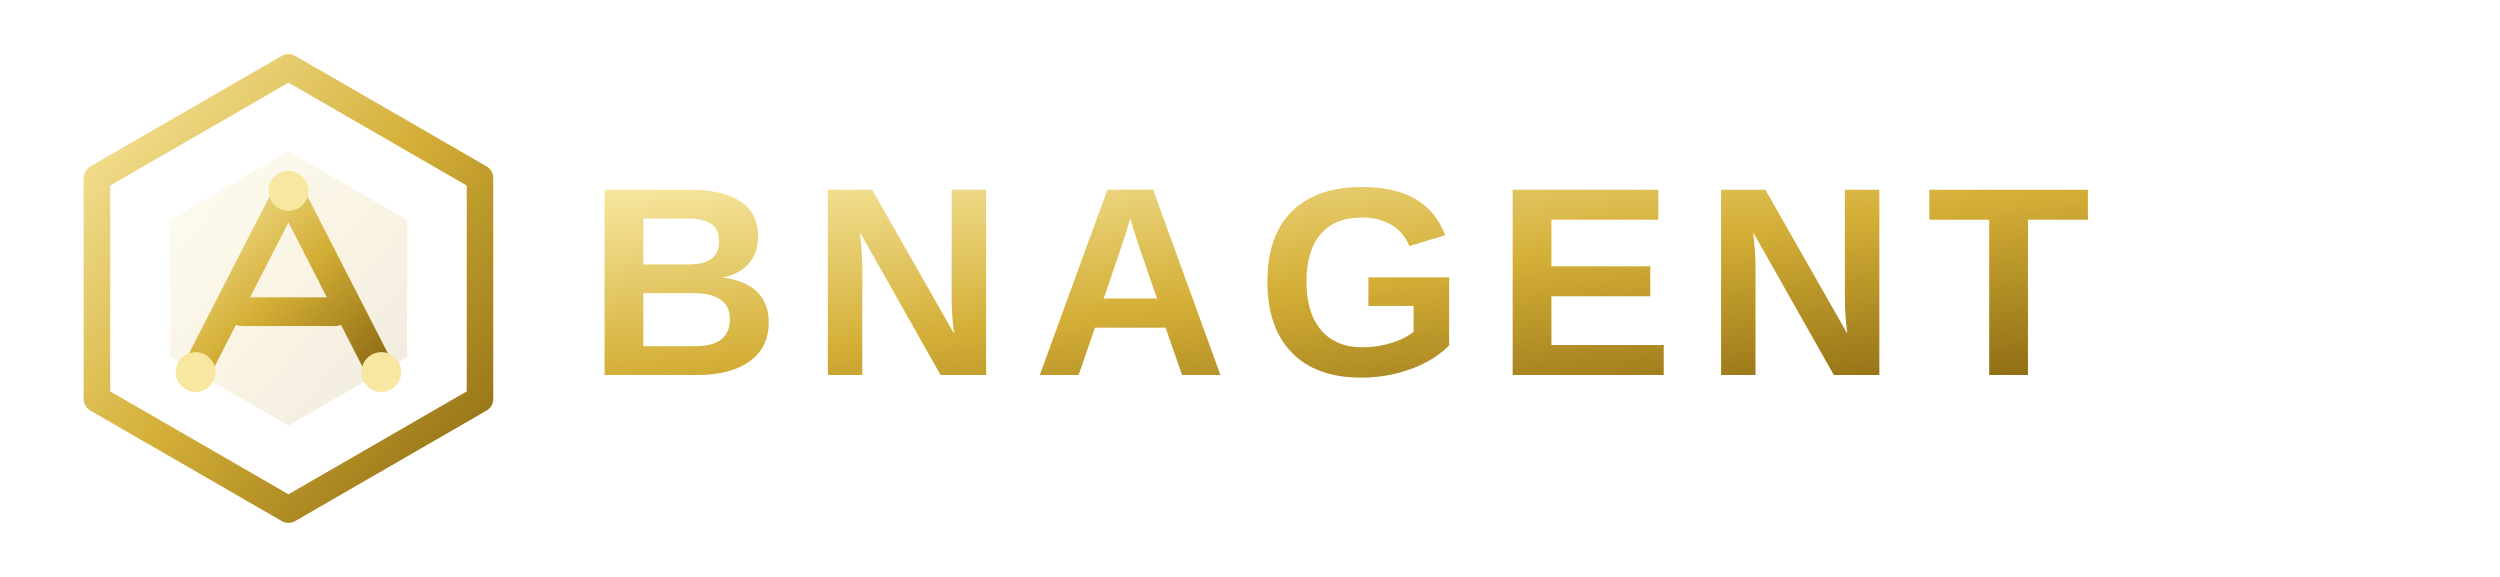
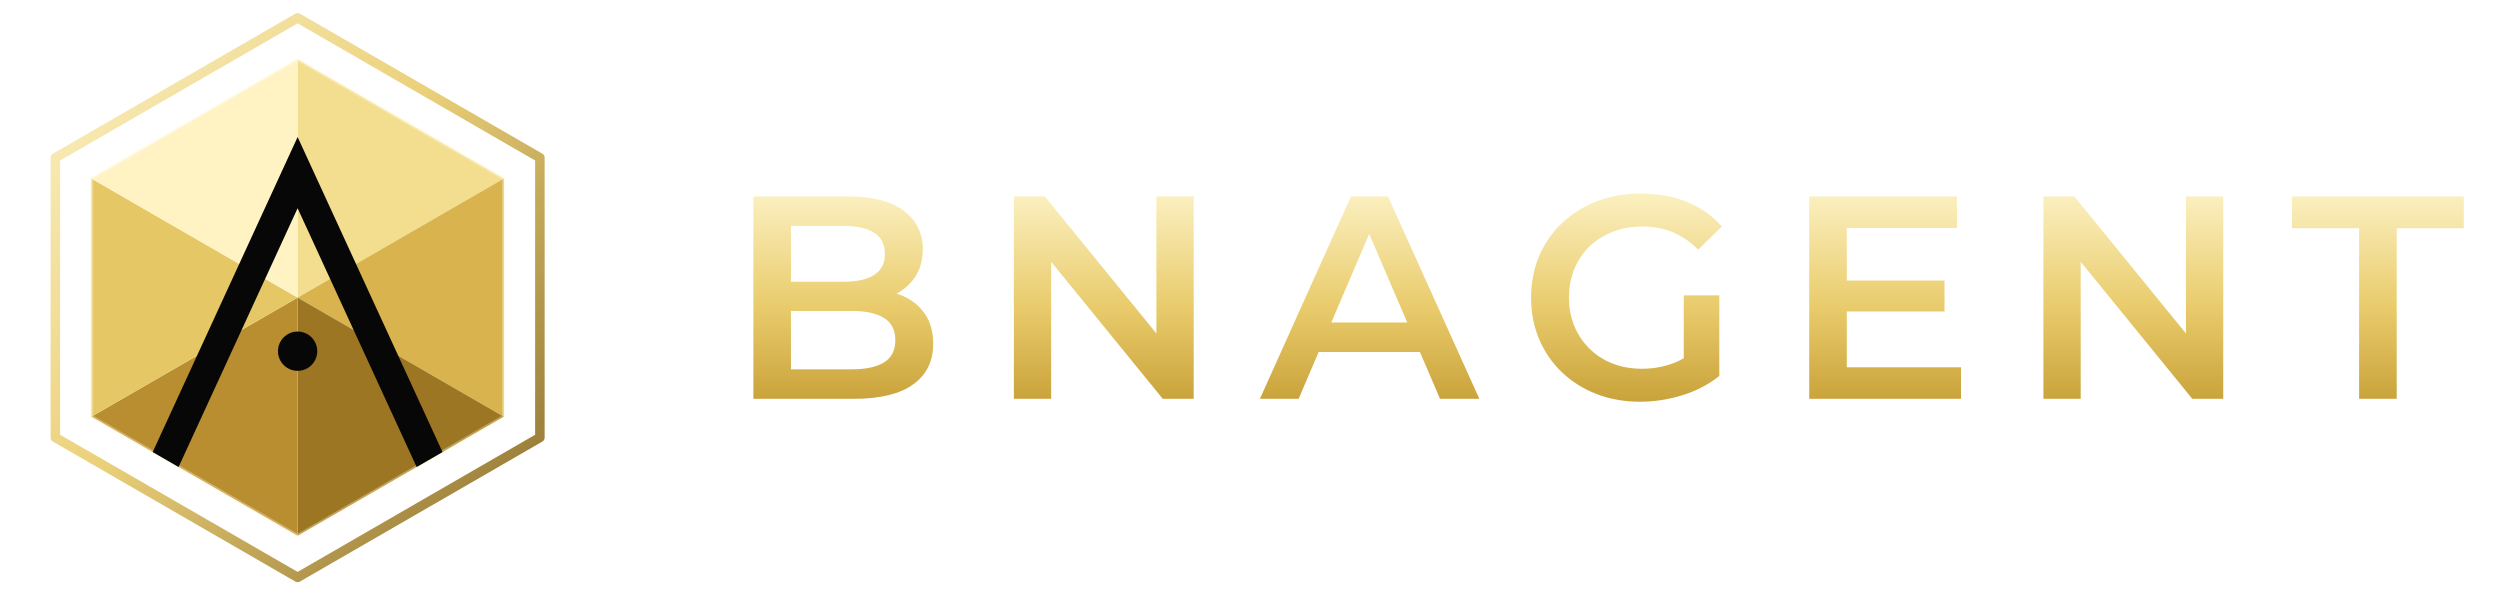
- <svg xmlns="http://www.w3.org/2000/svg" viewBox="0 0 520 120" role="img" aria-label="BNAGENT">
+ <svg xmlns="http://www.w3.org/2000/svg" viewBox="0 0 420 100" role="img" aria-label="BNAGENT">
  <defs>
-     <linearGradient id="g" x1="0" y1="0" x2="1" y2="1">
-       <stop offset="0" stop-color="#F7E7A1" />
-       <stop offset=".5" stop-color="#D4AF37" />
-       <stop offset="1" stop-color="#8C6A12" />
+     <linearGradient id="lg" x1="0" y1="0" x2="1" y2="1">
+       <stop offset="0" stop-color="#FBF0C0" />
+       <stop offset=".45" stop-color="#E9CB6B" />
+       <stop offset="1" stop-color="#7A5A12" />
+     </linearGradient>
+     <linearGradient id="lw" x1="0" y1="0" x2="0" y2="1">
+       <stop offset="0" stop-color="#FBF0C0" />
+       <stop offset=".55" stop-color="#E9CB6B" />
+       <stop offset="1" stop-color="#C9A23A" />
    </linearGradient>
  </defs>
-   <polygon points="99.84,83.00 60.00,106.00 20.16,83.00 20.16,37.00 60.00,14.00 99.84,37.00" fill="none" stroke="url(#g)" stroke-width="5.52" stroke-linejoin="round" />
-   <polygon points="84.70,74.26 60.00,88.52 35.30,74.26 35.30,45.74 60.00,31.48 84.70,45.74" fill="url(#g)" opacity=".14" />
-   <path d="M40.68,77.39 L60.00,39.71 L79.32,77.39 M50.34,64.83 L69.66,64.83" fill="none" stroke="url(#g)" stroke-width="5.98" stroke-linecap="round" stroke-linejoin="round" />
-   <circle cx="40.68" cy="77.39" r="4.14" fill="#F7E7A1" />
-   <circle cx="60.00" cy="39.71" r="4.14" fill="#F7E7A1" />
-   <circle cx="79.32" cy="77.39" r="4.14" fill="#F7E7A1" />
-   <text x="122" y="78" font-family="'Segoe UI','Helvetica Neue',Arial,sans-serif" font-size="56" font-weight="800" letter-spacing="6" fill="url(#g)">BNAGENT</text>
+   <polygon points="50.00,3.00 90.70,26.50 90.70,73.50 50.00,97.00 9.30,73.50 9.30,26.50" fill="none" stroke="url(#lg)" stroke-width="1.60" stroke-linejoin="round" opacity=".9" />
+   <polygon points="50.00,50.00 50.00,10.00 84.64,30.00" fill="#F3DD8E" />
+   <polygon points="50.00,50.00 84.64,30.00 84.64,70.00" fill="#D9B44E" />
+   <polygon points="50.00,50.00 84.64,70.00 50.00,90.00" fill="#9C7623" />
+   <polygon points="50.00,50.00 50.00,90.00 15.36,70.00" fill="#B88E30" />
+   <polygon points="50.00,50.00 15.36,70.00 15.36,30.00" fill="#E6C766" />
+   <polygon points="50.00,50.00 15.36,30.00 50.00,10.00" fill="#FFF3C4" />
+   <polygon points="50.00,10.00 84.64,30.00 84.64,70.00 50.00,90.00 15.36,70.00 15.36,30.00" fill="none" stroke="#FFF7D6" stroke-opacity=".35" stroke-width="0.60" stroke-linejoin="round" />
+   <clipPath id="lc">
+     <polygon points="50.00,10.00 84.64,30.00 84.64,70.00 50.00,90.00 15.36,70.00 15.36,30.00" />
+   </clipPath>
+   <path clip-path="url(#lc)" d="M22.40,89.00 L50.00,29.00 L77.60,89.00" fill="none" stroke="#070707" stroke-width="5.00" stroke-linejoin="miter" stroke-miterlimit="10" />
+   <circle cx="50.00" cy="59.00" r="3.30" fill="#070707" />
+   <path d="M126.566 67.0V33.0H142.497Q148.617 33.0 151.823 35.404Q155.029 37.809 155.029 41.84Q155.029 44.56 153.766 46.479Q152.503 48.397 150.39 49.441Q148.277 50.486 145.8 50.486L146.674 48.737Q149.54 48.737 151.823 49.781Q154.106 50.826 155.441 52.817Q156.777 54.809 156.777 57.771Q156.777 62.143 153.426 64.571Q150.074 67.0 143.469 67.0ZM132.88 62.046H143.08Q146.626 62.046 148.52 60.88Q150.414 59.714 150.414 57.14Q150.414 54.614 148.52 53.424Q146.626 52.234 143.08 52.234H132.394V47.329H141.817Q145.12 47.329 146.893 46.163Q148.666 44.997 148.666 42.666Q148.666 40.286 146.893 39.12Q145.12 37.954 141.817 37.954H132.88ZM170.329 67.0V33.0H175.526L196.849 59.18H194.274V33.0H200.54V67.0H195.343L174.02 40.82H176.594V67.0ZM211.663 67.0 226.963 33.0H233.18L248.529 67.0H241.923L228.76 36.351H231.286L218.171 67.0ZM218.706 59.131 220.406 54.177H238.766L240.466 59.131ZM275.534 67.486Q271.551 67.486 268.224 66.199Q264.897 64.911 262.42 62.556Q259.943 60.2 258.583 56.994Q257.223 53.789 257.223 50.0Q257.223 46.211 258.583 43.006Q259.943 39.8 262.444 37.444Q264.946 35.089 268.297 33.801Q271.649 32.514 275.631 32.514Q279.954 32.514 283.427 33.923Q286.9 35.331 289.28 38.051L285.297 41.937Q283.306 39.946 280.999 38.999Q278.691 38.051 275.923 38.051Q273.251 38.051 270.969 38.926Q268.686 39.8 267.034 41.403Q265.383 43.006 264.484 45.191Q263.586 47.377 263.586 50.0Q263.586 52.574 264.484 54.76Q265.383 56.946 267.034 58.573Q268.686 60.2 270.92 61.074Q273.154 61.949 275.874 61.949Q278.4 61.949 280.756 61.147Q283.111 60.346 285.249 58.451L288.843 63.163Q286.171 65.3 282.65 66.393Q279.129 67.486 275.534 67.486ZM288.843 63.163 282.869 62.337V49.611H288.843ZM303.949 67.0V33.0H328.769V38.294H310.263V61.706H329.449V67.0ZM309.777 52.331V47.134H326.68V52.331ZM343.291 67.0V33.0H348.489L369.811 59.18H367.237V33.0H373.503V67.0H368.306L346.983 40.82H349.557V67.0ZM396.331 67.0V38.343H385.063V33.0H413.914V38.343H402.646V67.0Z" fill="url(#lw)" />
</svg>
